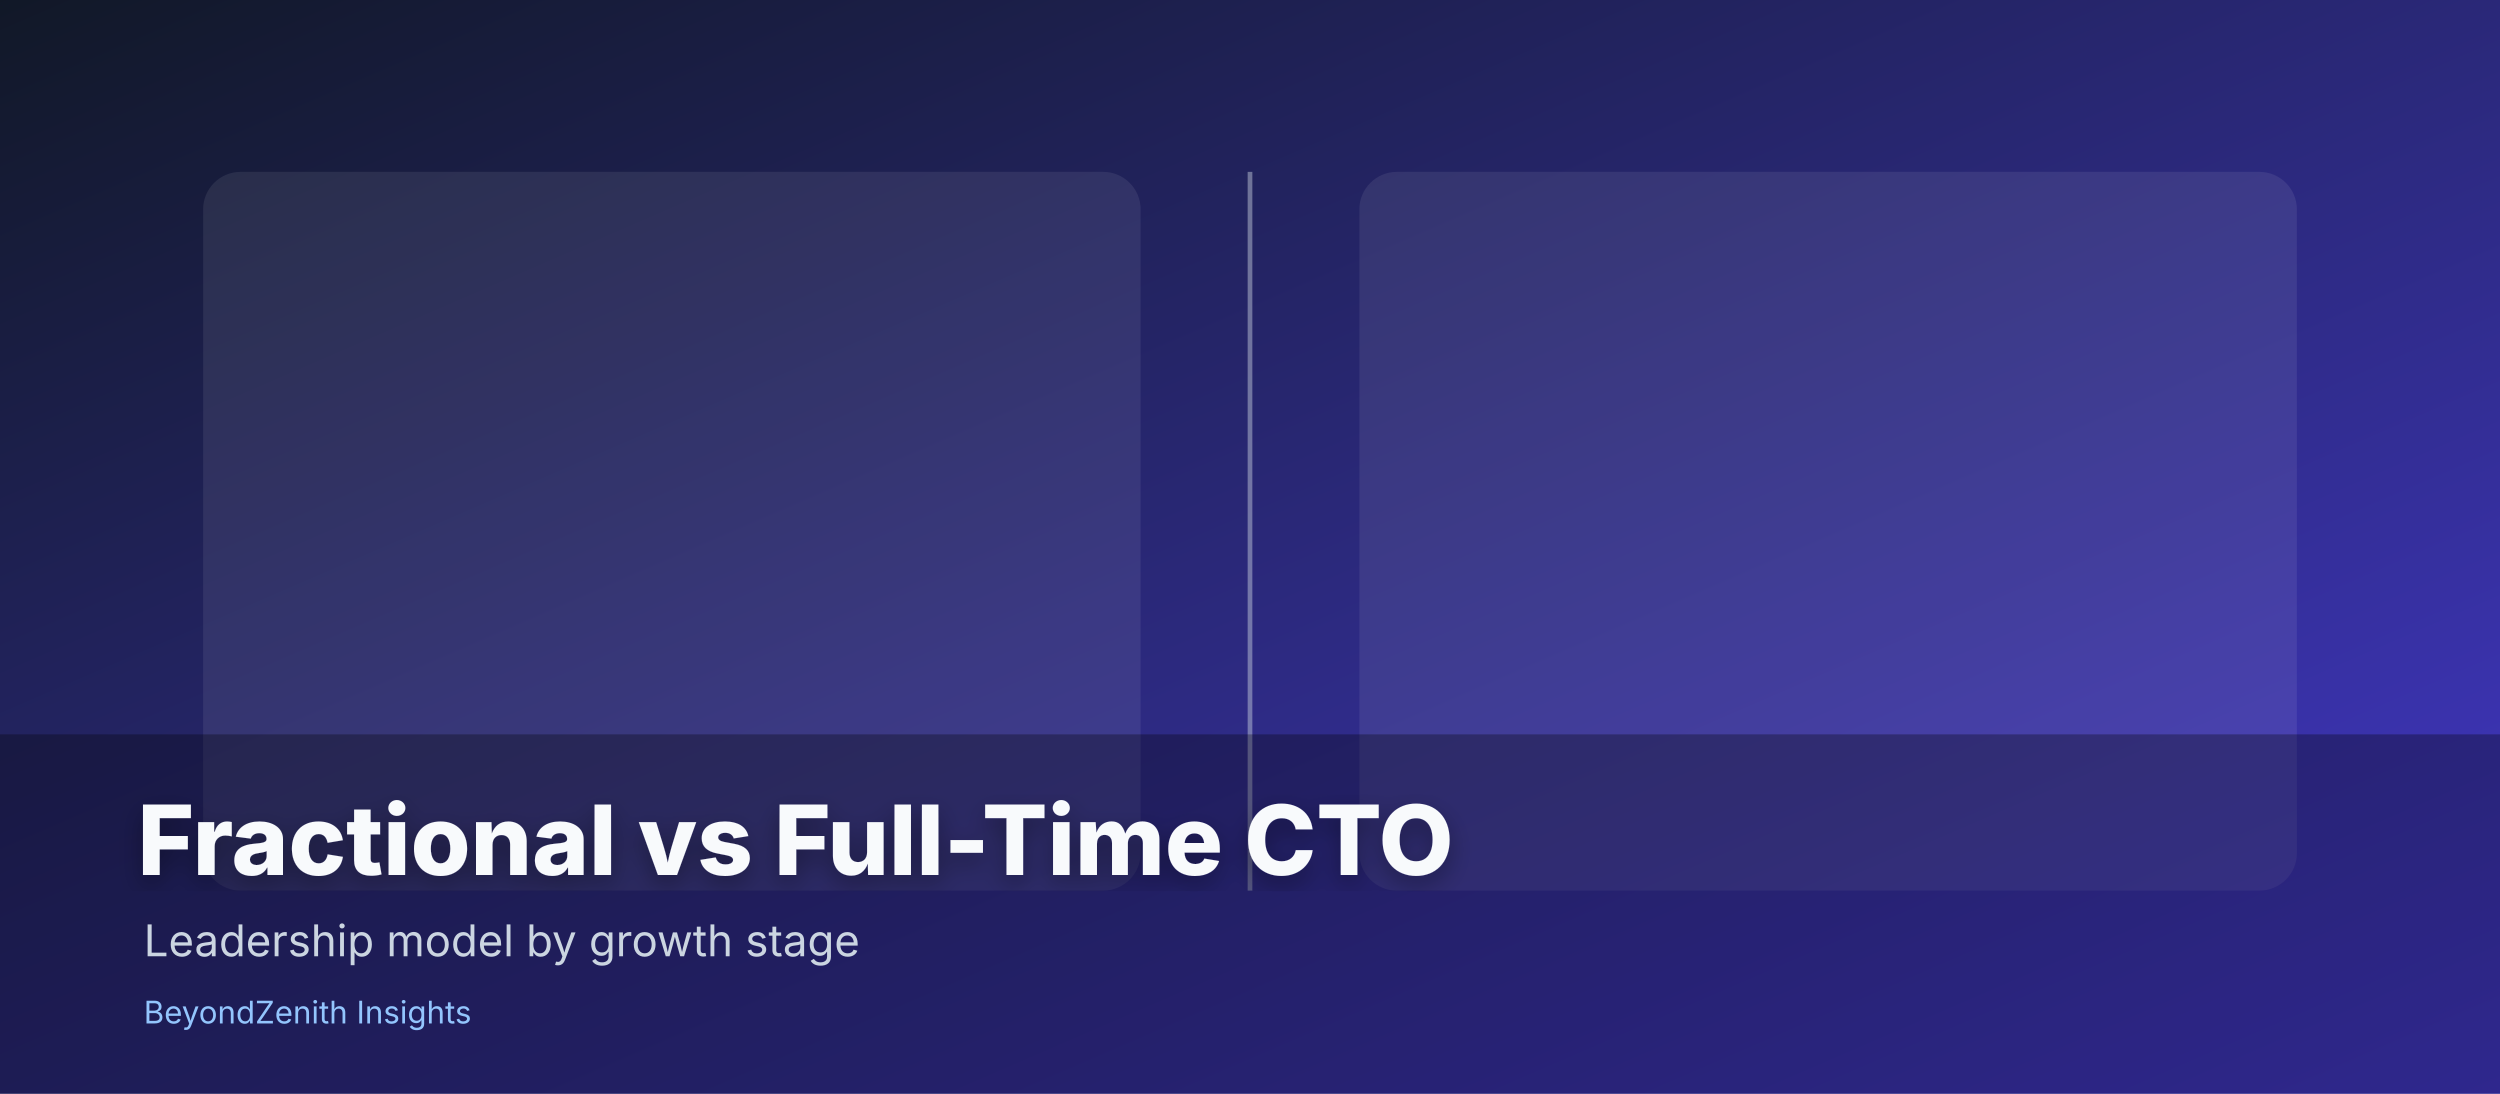
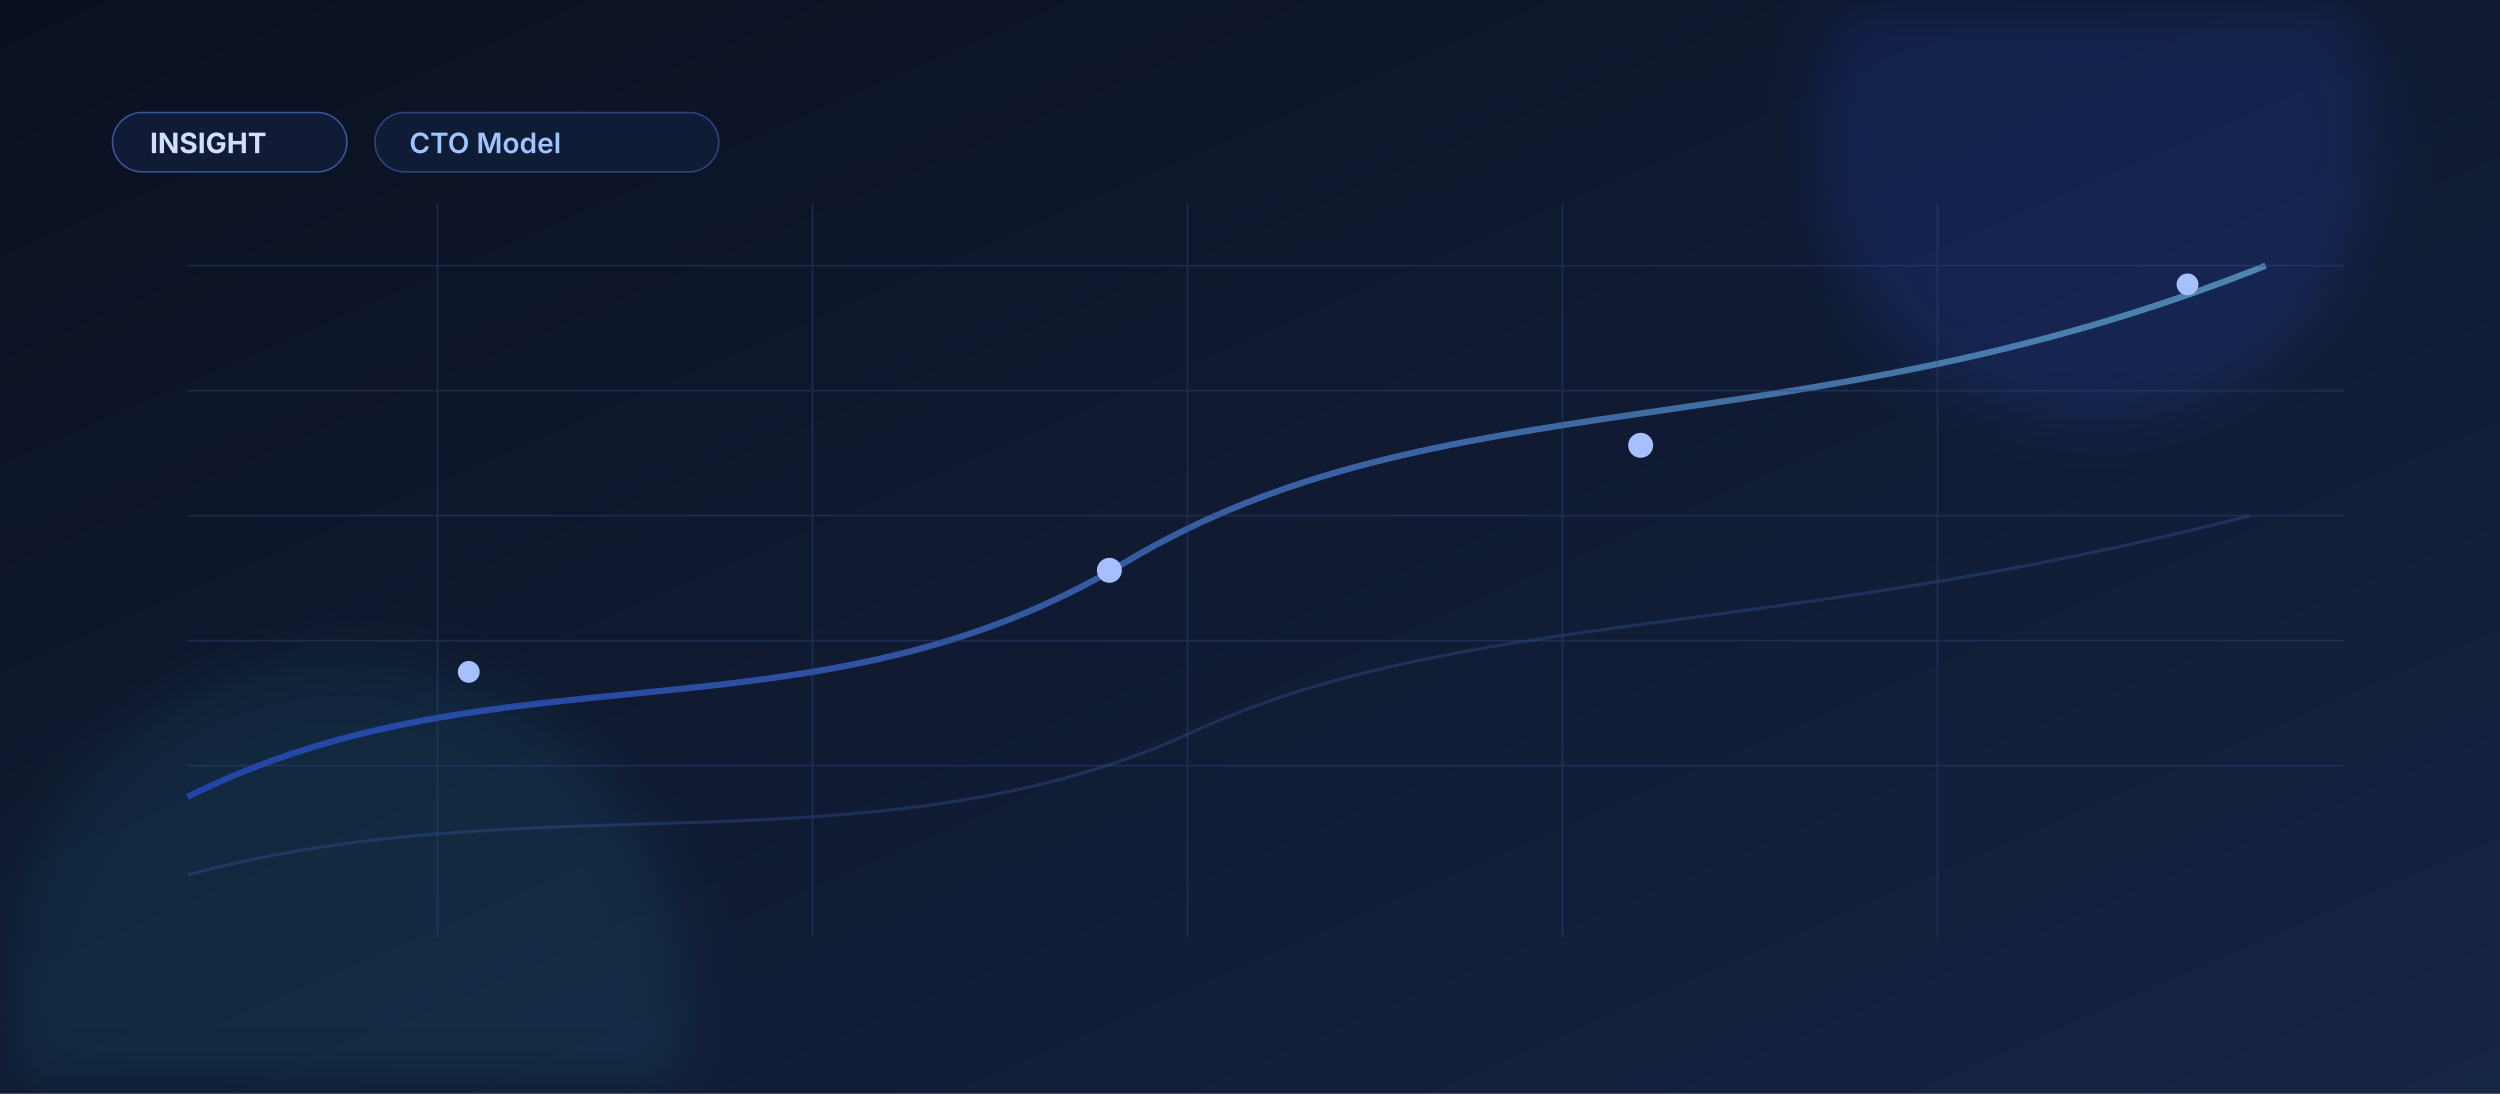
- <svg xmlns="http://www.w3.org/2000/svg" width="1600" height="700" viewBox="0 0 1600 700" role="img" aria-label="Hero image for Fractional vs Full-Time CTO">
+ <svg xmlns="http://www.w3.org/2000/svg" width="1600" height="700" viewBox="0 0 1600 700" role="img" aria-label="CTO Model hero visual">
  <defs>
-     <linearGradient id="g" x1="0" y1="0" x2="1" y2="1">
-       <stop offset="0%" stop-color="#111827" />
-       <stop offset="100%" stop-color="#4338ca" />
+     <linearGradient id="bg" x1="0" y1="0" x2="1" y2="1">
+       <stop offset="0%" stop-color="#0B1020" />
+       <stop offset="100%" stop-color="#152544" />
    </linearGradient>
-     <filter id="shadow" x="-20%" y="-20%" width="140%" height="140%">
-       <feDropShadow dx="0" dy="6" stdDeviation="8" flood-opacity="0.35" />
+     <linearGradient id="acc" x1="0" y1="0" x2="1" y2="0">
+       <stop offset="0%" stop-color="#2F5BFF" />
+       <stop offset="100%" stop-color="#7DD3FC" />
+     </linearGradient>
+     <filter id="blur" x="-20%" y="-20%" width="140%" height="140%">
+       <feGaussianBlur stdDeviation="18" />
    </filter>
  </defs>
-   <rect width="1600" height="700" fill="url(#g)" />
-   <rect x="130" y="110" width="600" height="460" rx="24" fill="#fff" opacity="0.08" />
-   <rect x="870" y="110" width="600" height="460" rx="24" fill="#fff" opacity="0.08" />
-   <line x1="800" y1="110" x2="800" y2="570" stroke="#cbd5e1" stroke-width="3" opacity="0.45" />
-   <rect x="0" y="470" width="1600" height="230" fill="#000" opacity="0.30" />
-   <text x="88" y="560" font-family="Inter,Arial,sans-serif" font-size="62" font-weight="800" fill="#f8fafc" filter="url(#shadow)">Fractional vs Full-Time CTO</text>
-   <text x="92" y="612" font-family="Inter,Arial,sans-serif" font-size="28" fill="#cbd5e1">Leadership model by growth stage</text>
-   <text x="92" y="655" font-family="Inter,Arial,sans-serif" font-size="20" fill="#93c5fd">BeyondZenith Insights</text>
+   <rect width="1600" height="700" fill="url(#bg)" />
+   <circle cx="1340" cy="90" r="180" fill="#2F5BFF" opacity="0.14" filter="url(#blur)" />
+   <circle cx="220" cy="640" r="220" fill="#22D3EE" opacity="0.08" filter="url(#blur)" />
+   <rect x="72" y="72" width="150" height="38" rx="19" fill="#111B35" stroke="#38579B" />
+   <text x="96" y="98" font-family="Inter,Arial,sans-serif" font-size="18" font-weight="700" fill="#CFE0FF">INSIGHT</text>
+   <rect x="240" y="72" width="220" height="38" rx="19" fill="#0f1c35" stroke="#2c467d" />
+   <text x="262" y="98" font-family="Inter,Arial,sans-serif" font-size="18" font-weight="600" fill="#9FC4FF">CTO Model</text>
+   <g opacity="0.55" stroke="#7AA2FF" fill="none">
+     <path d="M120 510 C 320 410, 520 480, 720 360 C 920 240, 1150 290, 1450 170" stroke="url(#acc)" stroke-width="4" />
+     <path d="M120 560 C 340 500, 560 560, 760 470 C 930 390, 1130 410, 1440 330" stroke="#3D5FAD" stroke-width="2" opacity="0.55" />
+   </g>
+   <g fill="#A5BFFF">
+     <circle cx="300" cy="430" r="7" />
+     <circle cx="710" cy="365" r="8" />
+     <circle cx="1050" cy="285" r="8" />
+     <circle cx="1400" cy="182" r="7" />
+   </g>
+   <g stroke="#2F457D" opacity="0.45">
+     <path d="M120 170H1500" />
+     <path d="M120 250H1500" />
+     <path d="M120 330H1500" />
+     <path d="M120 410H1500" />
+     <path d="M120 490H1500" />
+     <path d="M280 130V600" />
+     <path d="M520 130V600" />
+     <path d="M760 130V600" />
+     <path d="M1000 130V600" />
+     <path d="M1240 130V600" />
+   </g>
</svg>
